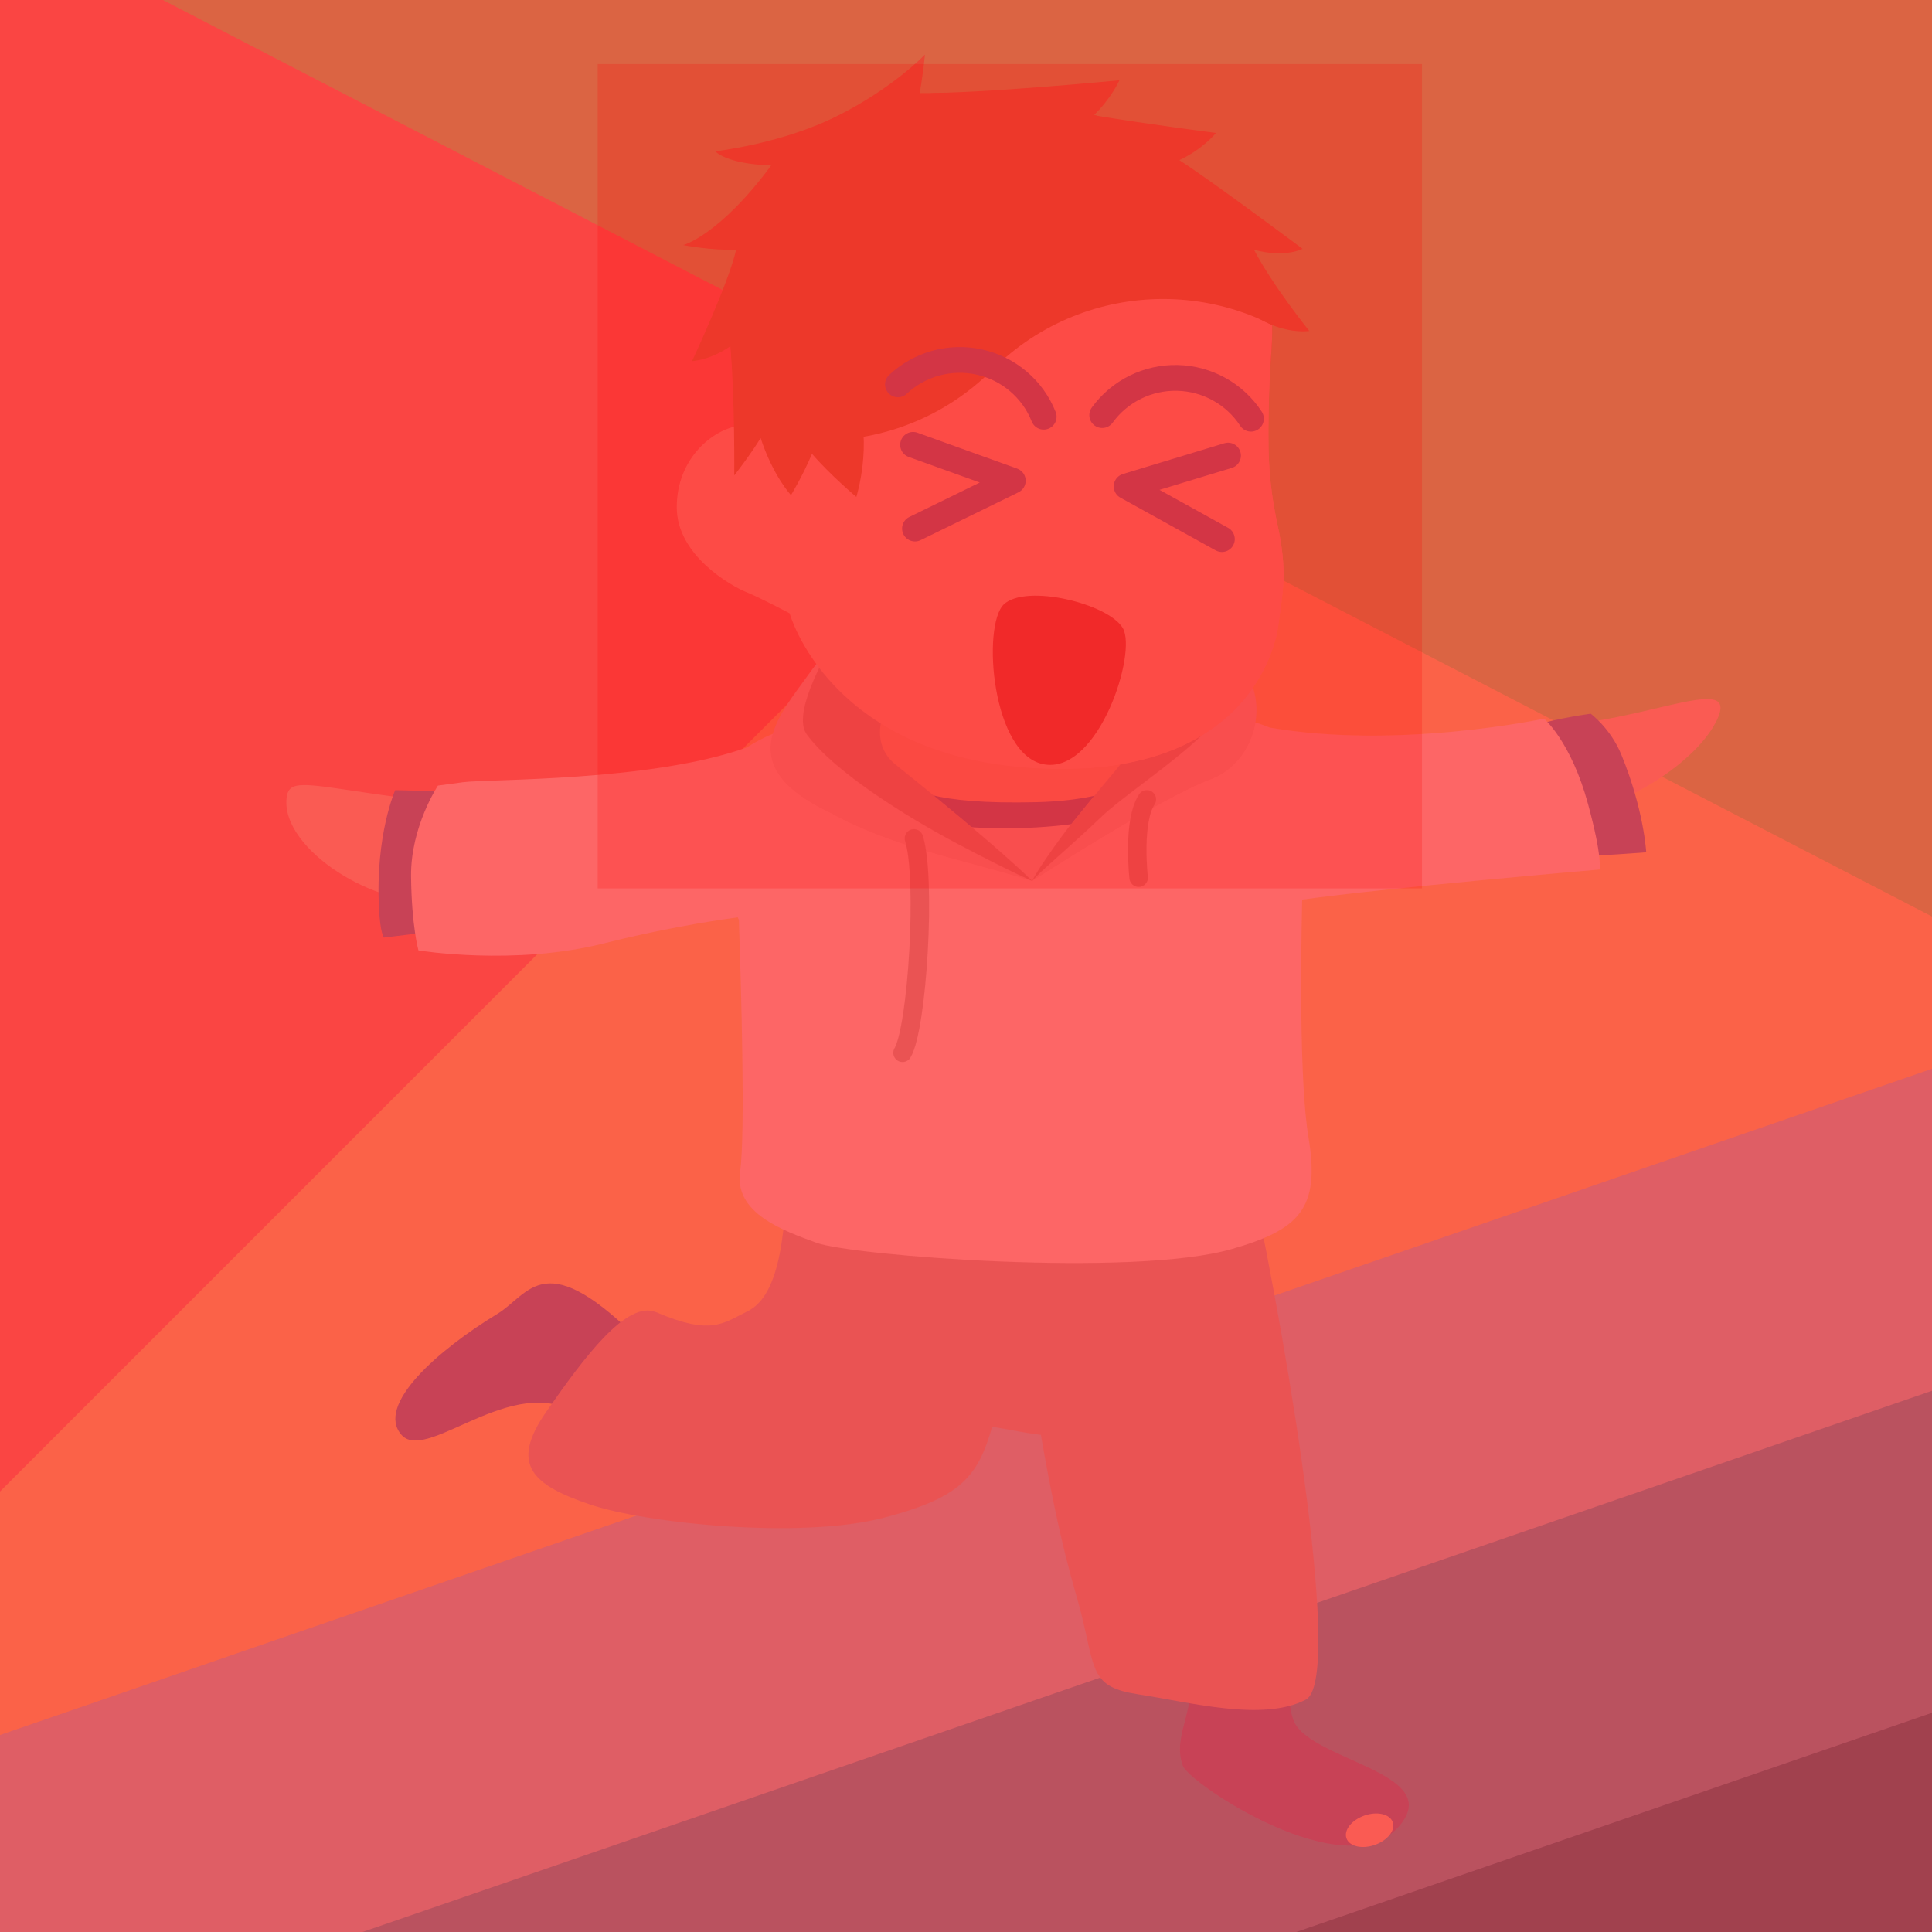
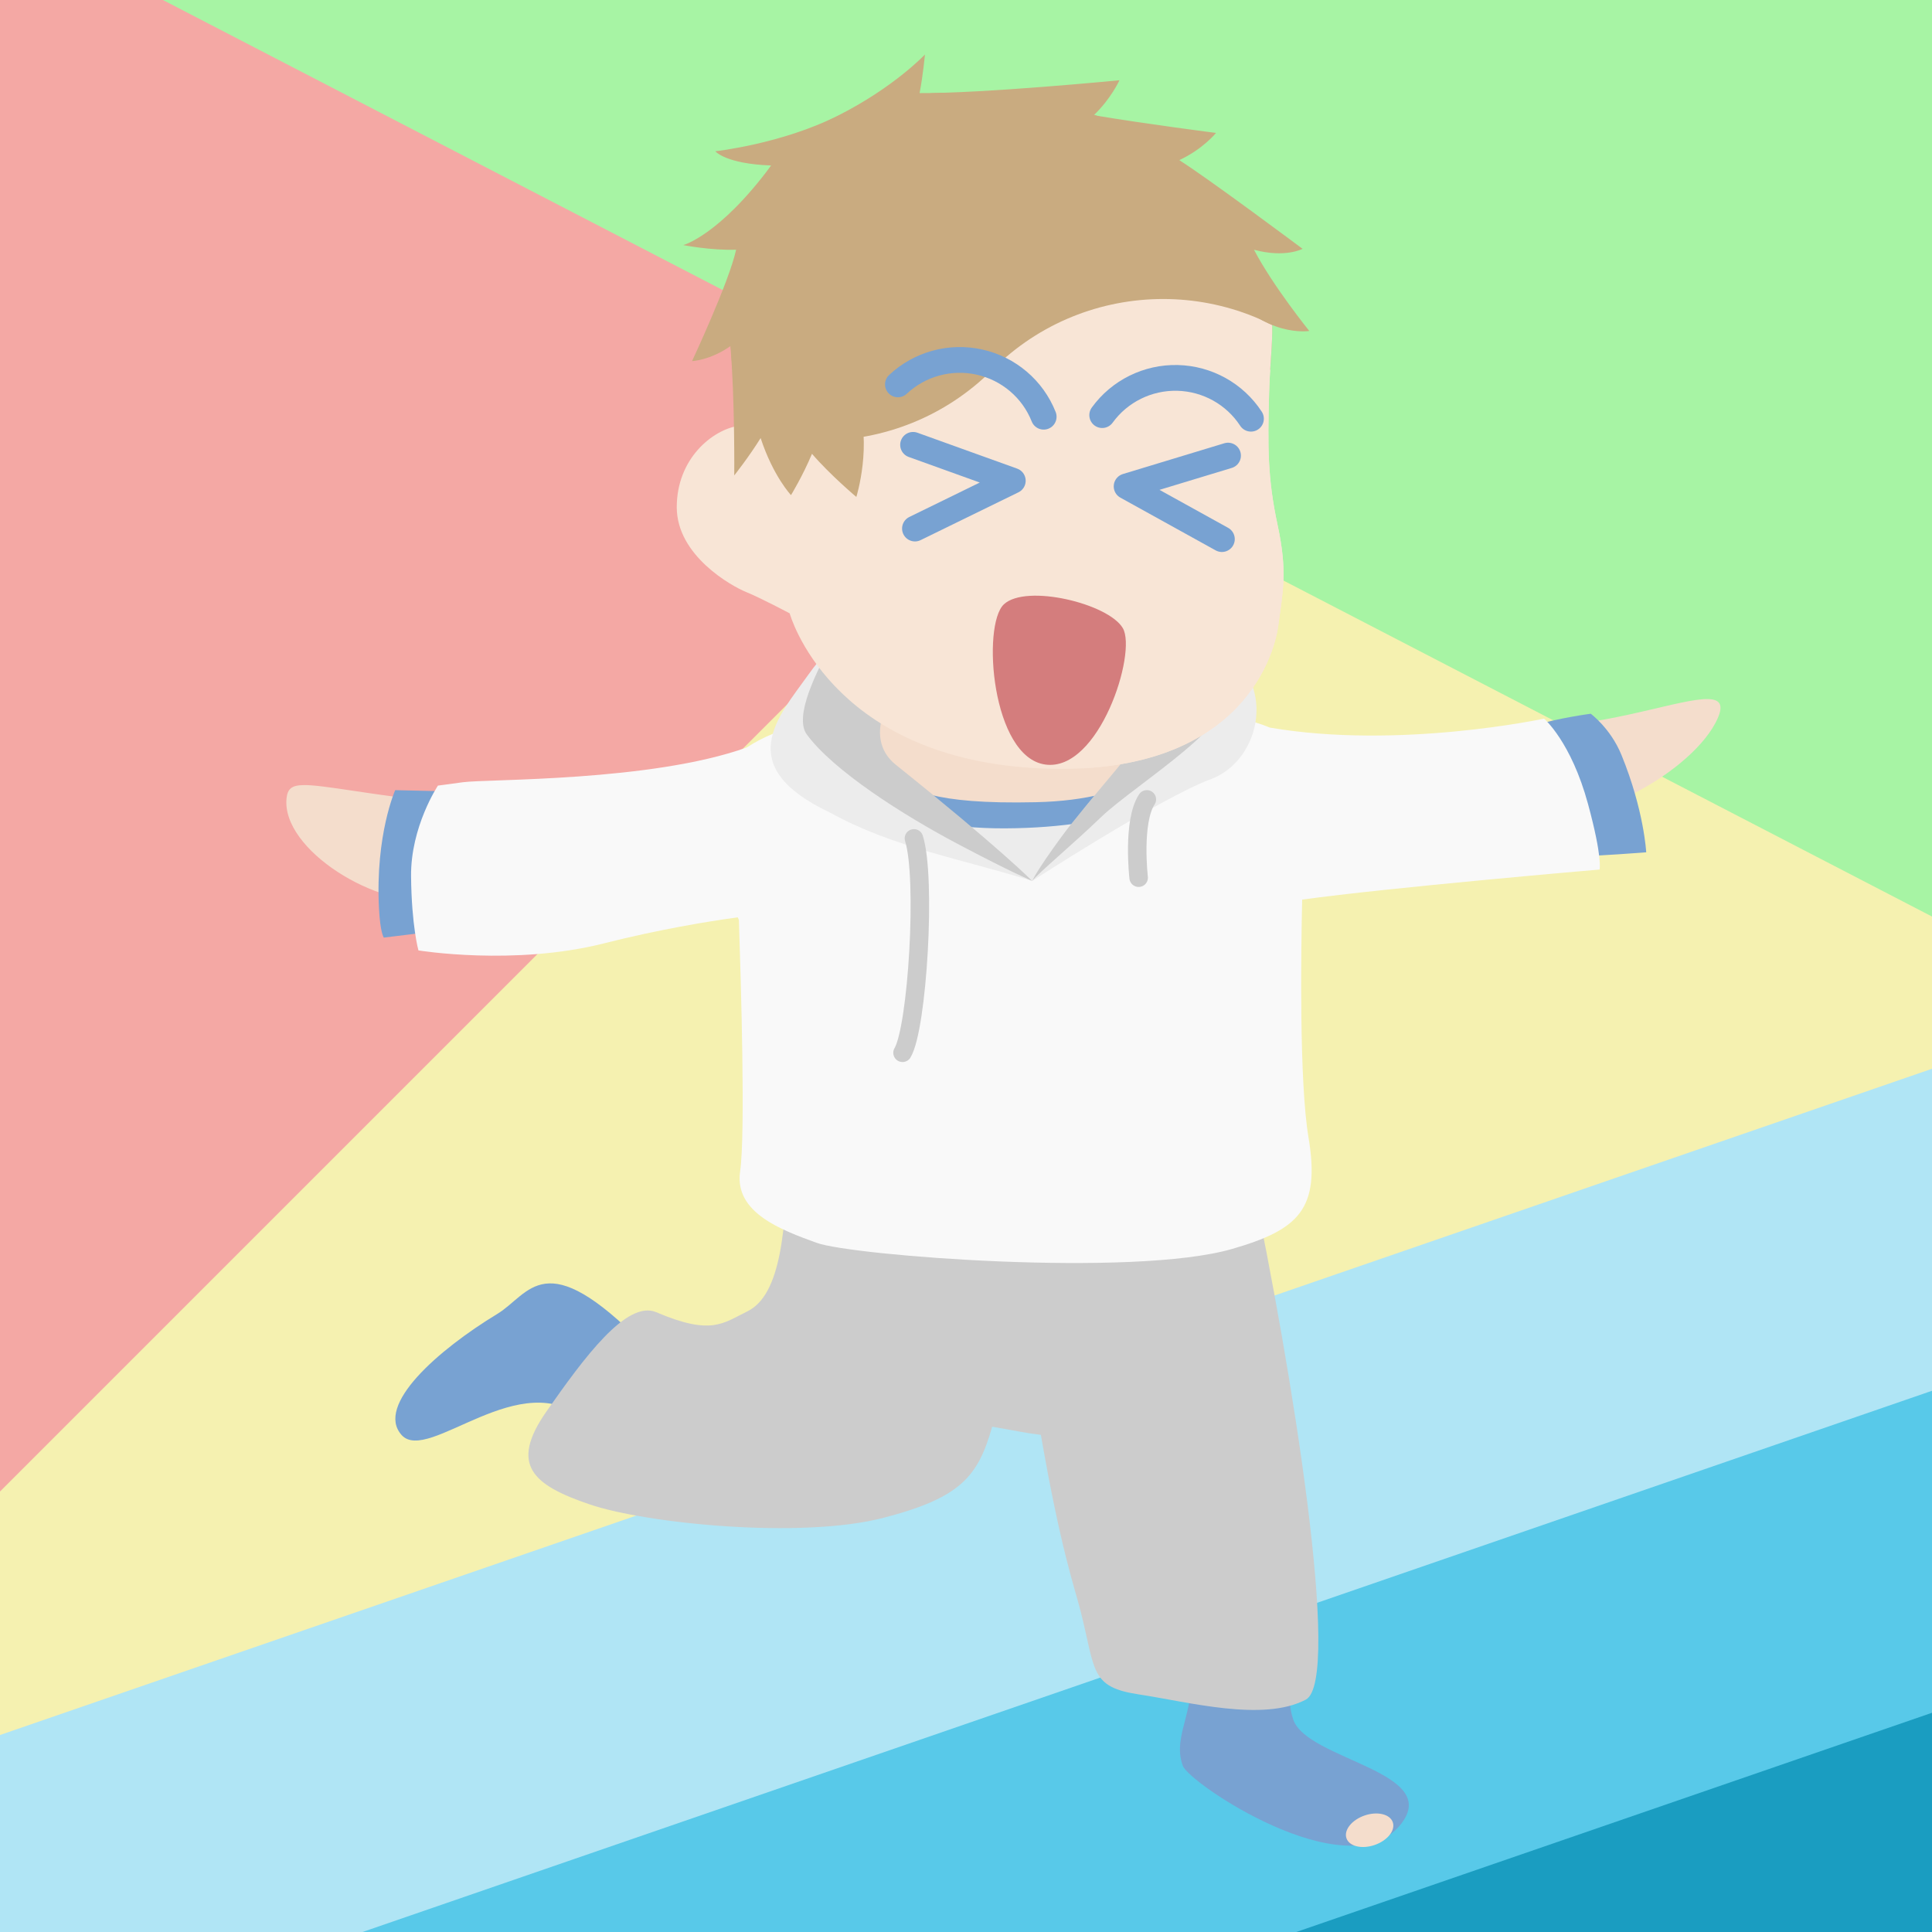
<svg xmlns="http://www.w3.org/2000/svg" width="1200" height="1200" viewBox="0 0 317.5 317.5" version="1.1" id="svg5">
  <defs id="defs2">
    <marker style="overflow:visible" id="Arrow1Lstart" refX="0" refY="0" orient="auto">
      <path transform="matrix(0.8,0,0,0.8,10,0)" style="fill:context-stroke;fill-rule:evenodd;stroke:context-stroke;stroke-width:1pt" d="M 0,0 5,-5 -12.5,0 5,5 Z" id="path18472" />
    </marker>
    <clipPath clipPathUnits="userSpaceOnUse" id="clipPath10705">
      <path id="path10707" style="display:inline;fill:#ffccaa;fill-opacity:0.5;stroke:none;stroke-width:0.4;stroke-opacity:1" d="m 136.359,-5.938 c -5.864,-0.03 -6.385,0.088 -10.936,0.71 -4.55,0.622 -9.012,2.892 -10.353,3.526 -1.341,0.634 -7.818,3.847 -10.987,9.19 -3.169,5.343 -4.755,10.476 -5.599,18.38 -0.845,7.904 1.132,22.327 1.232,22.874 -4.342,0.655 -10.173,5.421 -10.173,13.382 0,7.961 9.018,12.968 11.403,13.937 2.385,0.969 7.154,3.503 7.154,3.503 0,0 6.374,23.287 39.825,25.405 33.451,2.117 39.735,-17.812 40.473,-23.398 0.738,-5.586 1.546,-8.787 -0.106,-16.468 -1.652,-7.681 -1.646,-12.752 -1.405,-21.772 0.242,-9.019 1.795,-13.099 -2.06,-21.982 C 180.972,12.466 175.217,6.194 165.261,0.723 155.305,-4.748 142.223,-5.908 136.359,-5.938 Z" />
    </clipPath>
    <clipPath clipPathUnits="userSpaceOnUse" id="clipPath10709">
      <path id="path10711" style="display:inline;fill:#ffccaa;fill-opacity:0.5;stroke:none;stroke-width:0.4;stroke-opacity:1" d="m 136.359,-5.938 c -5.864,-0.03 -6.385,0.088 -10.936,0.71 -4.55,0.622 -9.012,2.892 -10.353,3.526 -1.341,0.634 -7.818,3.847 -10.987,9.19 -3.169,5.343 -4.755,10.476 -5.599,18.38 -0.845,7.904 1.132,22.327 1.232,22.874 -4.342,0.655 -10.173,5.421 -10.173,13.382 0,7.961 9.018,12.968 11.403,13.937 2.385,0.969 7.154,3.503 7.154,3.503 0,0 6.374,23.287 39.825,25.405 33.451,2.117 39.735,-17.812 40.473,-23.398 0.738,-5.586 1.546,-8.787 -0.106,-16.468 -1.652,-7.681 -1.646,-12.752 -1.405,-21.772 0.242,-9.019 1.795,-13.099 -2.06,-21.982 C 180.972,12.466 175.217,6.194 165.261,0.723 155.305,-4.748 142.223,-5.908 136.359,-5.938 Z" />
    </clipPath>
    <clipPath clipPathUnits="userSpaceOnUse" id="clipPath10713">
      <path id="path10715" style="display:inline;fill:#ffccaa;fill-opacity:0.5;stroke:none;stroke-width:0.4;stroke-opacity:1" d="m 136.359,-5.938 c -5.864,-0.03 -6.385,0.088 -10.936,0.71 -4.55,0.622 -9.012,2.892 -10.353,3.526 -1.341,0.634 -7.818,3.847 -10.987,9.19 -3.169,5.343 -4.755,10.476 -5.599,18.38 -0.845,7.904 1.132,22.327 1.232,22.874 -4.342,0.655 -10.173,5.421 -10.173,13.382 0,7.961 9.018,12.968 11.403,13.937 2.385,0.969 7.154,3.503 7.154,3.503 0,0 6.374,23.287 39.825,25.405 33.451,2.117 39.735,-17.812 40.473,-23.398 0.738,-5.586 1.546,-8.787 -0.106,-16.468 -1.652,-7.681 -1.646,-12.752 -1.405,-21.772 0.242,-9.019 1.795,-13.099 -2.06,-21.982 C 180.972,12.466 175.217,6.194 165.261,0.723 155.305,-4.748 142.223,-5.908 136.359,-5.938 Z" />
    </clipPath>
    <clipPath clipPathUnits="userSpaceOnUse" id="clipPath10717">
      <path id="path10719" style="display:inline;fill:#ffccaa;fill-opacity:0.5;stroke:none;stroke-width:0.4;stroke-opacity:1" d="m 136.359,-5.938 c -5.864,-0.03 -6.385,0.088 -10.936,0.71 -4.55,0.622 -9.012,2.892 -10.353,3.526 -1.341,0.634 -7.818,3.847 -10.987,9.19 -3.169,5.343 -4.755,10.476 -5.599,18.38 -0.845,7.904 1.132,22.327 1.232,22.874 -4.342,0.655 -10.173,5.421 -10.173,13.382 0,7.961 9.018,12.968 11.403,13.937 2.385,0.969 7.154,3.503 7.154,3.503 0,0 6.374,23.287 39.825,25.405 33.451,2.117 39.735,-17.812 40.473,-23.398 0.738,-5.586 1.546,-8.787 -0.106,-16.468 -1.652,-7.681 -1.646,-12.752 -1.405,-21.772 0.242,-9.019 1.795,-13.099 -2.06,-21.982 C 180.972,12.466 175.217,6.194 165.261,0.723 155.305,-4.748 142.223,-5.908 136.359,-5.938 Z" />
    </clipPath>
    <clipPath clipPathUnits="userSpaceOnUse" id="clipPath10721">
      <path id="path10723" style="display:inline;fill:#ffccaa;fill-opacity:0.5;stroke:none;stroke-width:0.4;stroke-opacity:1" d="m 136.359,-5.938 c -5.864,-0.03 -6.385,0.088 -10.936,0.71 -4.55,0.622 -9.012,2.892 -10.353,3.526 -1.341,0.634 -7.818,3.847 -10.987,9.19 -3.169,5.343 -4.755,10.476 -5.599,18.38 -0.845,7.904 1.132,22.327 1.232,22.874 -4.342,0.655 -10.173,5.421 -10.173,13.382 0,7.961 9.018,12.968 11.403,13.937 2.385,0.969 7.154,3.503 7.154,3.503 0,0 6.374,23.287 39.825,25.405 33.451,2.117 39.735,-17.812 40.473,-23.398 0.738,-5.586 1.546,-8.787 -0.106,-16.468 -1.652,-7.681 -1.646,-12.752 -1.405,-21.772 0.242,-9.019 1.795,-13.099 -2.06,-21.982 C 180.972,12.466 175.217,6.194 165.261,0.723 155.305,-4.748 142.223,-5.908 136.359,-5.938 Z" />
    </clipPath>
    <clipPath clipPathUnits="userSpaceOnUse" id="clipPath10725">
      <path id="path10727" style="display:inline;fill:#ffccaa;fill-opacity:0.5;stroke:none;stroke-width:0.4;stroke-opacity:1" d="m 92.222,-100.619 c -4.167,4.125 -4.453,4.577 -7.231,8.235 -2.778,3.657 -4.328,8.417 -4.827,9.814 -0.5,1.397 -2.808,8.248 -1.271,14.268 1.537,6.019 4.046,10.77 9.037,16.956 4.991,6.186 16.588,14.988 17.045,15.303 -2.607,3.533 -3.361,11.026 2.269,16.656 5.629,5.629 15.546,2.793 17.918,1.792 2.371,-1.001 7.536,-2.582 7.536,-2.582 0,0 20.974,11.96 46.124,-10.197 25.15,-22.156 15.502,-40.692 12.074,-45.164 -3.428,-4.472 -5.12,-7.307 -11.719,-11.57 -6.599,-4.263 -10.181,-7.853 -16.388,-14.402 -6.207,-6.549 -7.993,-10.532 -17,-14.087 -9.007,-3.555 -17.512,-3.92 -28.42,-0.749 -10.908,3.171 -20.979,11.601 -25.146,15.727 z" />
    </clipPath>
    <clipPath clipPathUnits="userSpaceOnUse" id="clipPath10729">
      <path id="path10731" style="display:inline;fill:#ffccaa;fill-opacity:0.5;stroke:none;stroke-width:0.4;stroke-opacity:1" d="m 92.222,-100.619 c -4.167,4.125 -4.453,4.577 -7.231,8.235 -2.778,3.657 -4.328,8.417 -4.827,9.814 -0.5,1.397 -2.808,8.248 -1.271,14.268 1.537,6.019 4.046,10.77 9.037,16.956 4.991,6.186 16.588,14.988 17.045,15.303 -2.607,3.533 -3.361,11.026 2.269,16.656 5.629,5.629 15.546,2.793 17.918,1.792 2.371,-1.001 7.536,-2.582 7.536,-2.582 0,0 20.974,11.96 46.124,-10.197 25.15,-22.156 15.502,-40.692 12.074,-45.164 -3.428,-4.472 -5.12,-7.307 -11.719,-11.57 -6.599,-4.263 -10.181,-7.853 -16.388,-14.402 -6.207,-6.549 -7.993,-10.532 -17,-14.087 -9.007,-3.555 -17.512,-3.92 -28.42,-0.749 -10.908,3.171 -20.979,11.601 -25.146,15.727 z" />
    </clipPath>
    <clipPath clipPathUnits="userSpaceOnUse" id="clipPath10733">
      <path id="path10735" style="display:inline;fill:#ffccaa;fill-opacity:0.5;stroke:none;stroke-width:0.4;stroke-opacity:1" d="m 136.359,-5.938 c -5.864,-0.03 -6.385,0.088 -10.936,0.71 -4.55,0.622 -9.012,2.892 -10.353,3.526 -1.341,0.634 -7.818,3.847 -10.987,9.19 -3.169,5.343 -4.755,10.476 -5.599,18.38 -0.845,7.904 1.132,22.327 1.232,22.874 -4.342,0.655 -10.173,5.421 -10.173,13.382 0,7.961 9.018,12.968 11.403,13.937 2.385,0.969 7.154,3.503 7.154,3.503 0,0 6.374,23.287 39.825,25.405 33.451,2.117 39.735,-17.812 40.473,-23.398 0.738,-5.586 1.546,-8.787 -0.106,-16.468 -1.652,-7.681 -1.646,-12.752 -1.405,-21.772 0.242,-9.019 1.795,-13.099 -2.06,-21.982 C 180.972,12.466 175.217,6.194 165.261,0.723 155.305,-4.748 142.223,-5.908 136.359,-5.938 Z" />
    </clipPath>
    <clipPath clipPathUnits="userSpaceOnUse" id="clipPath10737">
      <path id="path10739" style="display:inline;fill:#ffccaa;fill-opacity:0.5;stroke:none;stroke-width:0.4;stroke-opacity:1" d="m 136.359,-5.938 c -5.864,-0.03 -6.385,0.088 -10.936,0.71 -4.55,0.622 -9.012,2.892 -10.353,3.526 -1.341,0.634 -7.818,3.847 -10.987,9.19 -3.169,5.343 -4.755,10.476 -5.599,18.38 -0.845,7.904 1.132,22.327 1.232,22.874 -4.342,0.655 -10.173,5.421 -10.173,13.382 0,7.961 9.018,12.968 11.403,13.937 2.385,0.969 7.154,3.503 7.154,3.503 0,0 6.374,23.287 39.825,25.405 33.451,2.117 39.735,-17.812 40.473,-23.398 0.738,-5.586 1.546,-8.787 -0.106,-16.468 -1.652,-7.681 -1.646,-12.752 -1.405,-21.772 0.242,-9.019 1.795,-13.099 -2.06,-21.982 C 180.972,12.466 175.217,6.194 165.261,0.723 155.305,-4.748 142.223,-5.908 136.359,-5.938 Z" />
    </clipPath>
  </defs>
  <g id="layer2" transform="translate(142.843,48.67639)">
    <rect style="fill:#f5f1b0;fill-opacity:1;stroke-width:5.292;stroke-linecap:round;stroke-linejoin:bevel" id="rect1" width="1058.333" height="1058.333" x="-493.095" y="-493.332" />
    <rect style="fill:#b0e5f5;fill-opacity:1;stroke:none;stroke-width:7.642;stroke-linecap:round;stroke-linejoin:bevel;stroke-dasharray:none;stroke-opacity:1" id="rect148-3" width="1058.333" height="1058.333" x="-456.704" y="-1235.299" transform="rotate(160.9738)" />
    <rect style="fill:#58c9e9;fill-opacity:1;stroke:none;stroke-width:7.642;stroke-linecap:round;stroke-linejoin:bevel;stroke-dasharray:none;stroke-opacity:1" id="rect148-3-1" width="1058.333" height="1058.333" x="-439.454" y="-1285.325" transform="rotate(160.9738)" />
    <rect style="fill:#1a9dc1;fill-opacity:1;stroke:none;stroke-width:7.642;stroke-linecap:round;stroke-linejoin:bevel;stroke-dasharray:none;stroke-opacity:1" id="rect148-3-1-2" width="1058.333" height="1058.333" x="-422.203" y="-1335.351" transform="rotate(160.9738)" />
    <rect style="fill:#f4a8a4;fill-opacity:1;stroke:none;stroke-width:6.123;stroke-linecap:round;stroke-linejoin:bevel;stroke-dasharray:none;stroke-opacity:1" id="rect152" width="1058.333" height="1058.333" x="-721.466" y="-1020.438" rx="0" ry="0" transform="rotate(-45)" />
    <rect style="fill:#a7f4a4;fill-opacity:1;stroke:none;stroke-width:11.699;stroke-linecap:round;stroke-linejoin:bevel;stroke-dasharray:none;stroke-opacity:1" id="rect56" width="1058.333" height="1058.333" x="-388.368" y="-1048.159" transform="rotate(27.38804)" />
  </g>
  <g id="layer1" transform="translate(21.67363,21.23175)" style="display:inline">
    <g id="layer10" transform="translate(121.1694,27.44464)" style="display:inline">
      <path style="fill:#78a2d2;fill-opacity:1;stroke:none;stroke-width:3.072;stroke-linecap:round;stroke-linejoin:bevel;stroke-opacity:1" d="m 52.577,222.968 c 1.857,8.866 -2.991,13.265 -1.037,18.544 1.074,2.903 26.89,20.227 35.629,9.843 7.493,-8.902 -15.243,-10.739 -17.496,-17.477 -3.055,-9.139 6.467,-21.735 -2.771,-20.902 -6.452,0.582 -16.115,1.445 -16.115,1.445 z" id="path36" />
      <ellipse style="fill:#f4ddcc;fill-opacity:1;stroke:none;stroke-width:3.331;stroke-linecap:round;stroke-linejoin:bevel;stroke-dasharray:none;stroke-opacity:1" id="path39" transform="rotate(-19.1119)" ry="2.56" rx="4.028" cy="265.131" cx="-4.837" />
      <path style="fill:#78a2d2;fill-opacity:1;stroke:none;stroke-width:3.072;stroke-linecap:round;stroke-linejoin:bevel;stroke-opacity:1" d="m -37.042,172.315 c -16.384,-16.735 -18.695,-8.329 -24.085,-5.059 -9.759,5.92 -20.072,15.014 -15.722,19.889 4.357,4.881 19.68,-11.83 30.246,-2.338 3.558,3.197 9.56,-12.492 9.56,-12.492 z" id="path35" />
    </g>
    <g id="layer8" transform="translate(121.1694,27.44464)" style="display:inline">
      <path id="path30" style="fill:#f4ddcc;fill-opacity:1;stroke:none;stroke-width:3.072;stroke-linecap:round;stroke-linejoin:bevel;stroke-opacity:1" d="m 5.816,60.255 c 1.08,8.802 -9.816,13.829 -9.816,13.829 0,0 2.285,11.785 27.936,13.306 16.39,0.972 23.253,-12.903 23.253,-12.903 0,0 -3.978,-2.334 -10.575,-8.28 C 30.016,60.261 5.816,60.255 5.816,60.255 Z M 137.915,66.208 c -4.499,-0.153 -16.02,4.303 -28.023,4.569 0,0 1.73,5.636 3.669,11.66 1.939,6.024 20.816,-3.373 25.522,-12.336 1.471,-2.801 0.876,-3.823 -1.169,-3.892 z M -92.936,80.342 c -2.004,0.025 -2.654,0.638 -2.816,2.174 -0.883,8.376 14.894,18.287 25.034,16.732 10.139,-1.555 1.633,-15.695 3.075,-15.695 -14.854,-1.664 -21.952,-3.253 -25.292,-3.211 z" />
    </g>
    <path id="path33" style="display:inline;fill:#cccccc;fill-opacity:1;stroke:none;stroke-width:3.072;stroke-linecap:round;stroke-linejoin:bevel;stroke-opacity:1" d="m 107.882,167.889 c -0.456,12.662 -1.087,23.647 -6.781,26.411 -3.972,1.928 -5.852,3.985 -14.928,0.114 -4.85,-2.069 -11.887,7.504 -18.052,16.322 -6.164,8.817 -2.165,12.093 7.069,15.247 9.234,3.154 34.768,5.755 48.375,2.208 12.679,-3.305 15.488,-6.785 17.81,-14.956 4.021,0.667 5.124,0.991 8.008,1.334 3.25,18.796 5.554,25.115 6.538,29.008 2.468,9.767 1.518,12.437 9.567,13.648 8.05,1.211 20.402,4.569 27.432,0.855 6.026,-3.184 -2.452,-55.034 -8.93,-85.763 z" />
    <g id="layer7" style="display:inline">
      <path style="display:inline;fill:#ececec;fill-opacity:1;stroke-width:3.072;stroke-linecap:round;stroke-linejoin:bevel" d="m 118.401,104.611 c 20.79,7.52 16.872,6.86 24.739,8.075 7.868,1.215 28.345,-7.455 28.345,-7.455 0,0 6.354,16.525 -6.873,19.822 -13.227,3.297 -33.89,5.083 -42.169,-0.814 -8.279,-5.897 -4.042,-19.629 -4.042,-19.629 z" id="path17" />
      <path style="fill:#78a2d2;fill-opacity:1;stroke:none;stroke-width:3.245;stroke-linecap:round;stroke-linejoin:bevel;stroke-opacity:1" d="m 118.074,101.815 c -1.251,3.42 -2.136,3.068 -0.345,4.52 1.79,1.452 6.513,8.648 25.786,8.563 19.273,-0.085 29.056,-5.606 28.654,-7.376 -0.402,-1.77 -1.828,-4.132 -1.828,-4.132 0,0 -4.547,6.827 -21.788,7.211 -17.241,0.385 -20.414,-2.102 -25.4,-4.568 -4.986,-2.466 -5.079,-4.217 -5.079,-4.217 z" id="path50" />
      <path style="fill:#78a2d2;fill-opacity:1;stroke:none;stroke-width:3.245;stroke-linecap:round;stroke-linejoin:bevel;stroke-opacity:1" d="m 239.742,96.061 c 0,0 -5.567,0.74 -9.505,1.993 0,0 2.435,21.628 5.647,21.541 4.901,-0.133 12.977,-0.76 12.977,-0.76 0,0 -0.351,-6.919 -4.072,-16.008 -1.795,-4.385 -5.048,-6.766 -5.048,-6.766 z" id="path28" />
      <path style="fill:#78a2d2;fill-opacity:1;stroke:none;stroke-width:3.245;stroke-linecap:round;stroke-linejoin:bevel;stroke-opacity:1" d="m 43.272,108.621 c 0,0 -3.27,7.307 -2.669,19.343 0.208,4.165 0.785,4.803 0.792,4.885 0.008,-9.5e-4 8.861,-1.103 11.944,-1.374 3.084,-0.271 1.855,-22.698 1.855,-22.698 -3.968,0.086 -7.978,-0.088 -11.922,-0.156 z" id="path51" />
    </g>
    <g id="layer6" transform="translate(121.1694,27.44464)" style="display:inline">
      <path id="path21" style="fill:#f9f9f9;fill-opacity:1;stroke-width:3.072;stroke-linecap:round;stroke-linejoin:bevel" d="m 56.196,68.923 c -6.973,-0.105 -29.408,27.172 -29.408,27.172 0,0 -5.146,-5.112 -30.187,-24.001 -4.285,-3.232 -11.555,-1.312 -16.727,2.068 -15.79,5.643 -42.544,5.159 -46.64,5.711 l -4.107,0.554 c 0,0 -4.498,6.749 -4.417,14.901 0.08,8.152 1.212,12.184 1.212,12.184 0,0 15.736,2.585 30.513,-1.164 9.042,-2.294 17.067,-3.599 21.961,-4.273 0.065,0.143 0.124,0.282 0.191,0.426 0.342,10.448 1.094,35.152 0.197,41.359 -0.979,6.778 6.871,9.633 12.608,11.717 5.736,2.084 51.922,5.72 68.259,0.992 10.955,-3.171 14.514,-6.539 12.541,-18.329 -1.526,-9.121 -1.242,-30.11 -1.041,-39.076 14.01,-1.957 48.873,-4.942 48.873,-4.942 0,0 0.527,-1.864 -1.897,-10.777 -2.787,-10.245 -7.221,-14.023 -7.221,-14.023 0,0 -23.838,5.115 -45.059,1.473 -2.927,-1.223 -6.366,-1.924 -9.652,-1.974 z" />
      <path id="path16" style="fill:#ececec;fill-opacity:1;stroke-width:3.072;stroke-linecap:round;stroke-linejoin:bevel" d="M 6.62,48.275 C 5.524,48.153 4.247,48.646 2.775,50.107 c -6.729,6.68 -8.112,5.539 -12.88,12.236 -4.768,6.697 -12.476,14.874 3.603,22.486 10.385,5.78 22.271,7.794 33.281,11.271 C 14.708,85.885 -4.494,72.816 -2.335,68.116 -0.176,63.417 19.21,61.726 19.21,61.726 c 0,0 -8.675,-13.015 -12.59,-13.451 z M 26.779,96.1 c -4.1e-4,6.2e-4 -8.4e-4,9.8e-4 -0.001,0.002 l 0.002,-9.5e-4 2e-5,-6e-4 c 0.005,-0.004 21.133,-13.693 29.383,-16.74 8.252,-3.048 11.271,-16.445 0.751,-22.104 -10.52,-5.659 -28.837,-0.087 -29.924,2.713 -1.087,2.8 19.884,6.116 19.498,10.397 -0.386,4.28 -4.298,2.79 -19.709,25.735 z" />
      <path style="fill:none;fill-opacity:1;stroke:#cccccc;stroke-width:3.042;stroke-linecap:round;stroke-linejoin:bevel;stroke-dasharray:none;stroke-opacity:1" d="m 45.627,82.692 c -2.406,3.643 -1.347,12.869 -1.347,12.869" id="path38" />
      <path style="fill:none;fill-opacity:1;stroke:#cccccc;stroke-width:3.042;stroke-linecap:round;stroke-linejoin:bevel;stroke-dasharray:none;stroke-opacity:1" d="m 7.352,89.102 c 2.065,6.466 0.575,31.136 -1.875,35.232" id="path37" />
      <path id="path19" style="fill:#cccccc;fill-opacity:1;stroke-width:3.072;stroke-linecap:round;stroke-linejoin:bevel" d="m -5.846,56.473 c -2.848,5.251 -6.573,12.612 -4.398,15.565 4.388,5.957 15.778,13.21 24.763,17.962 8.985,4.752 12.27,6.094 12.27,6.094 0,0 -5.432,-5.486 -22.425,-19.098 C -1.321,72.441 3.292,63.878 9.112,60.694 11.757,59.248 -5.846,56.473 -5.846,56.473 Z M 39.873,58.368 c -0.85,0.015 -1.564,0.145 -2.091,0.41 -3.371,1.698 -5.246,3.47 -0.525,5.947 4.721,2.477 9.622,3.437 8.983,5.546 -0.639,2.109 -10.554,12.969 -14.71,18.655 -4.14,5.664 -4.737,7.155 -4.737,7.155 1.077,-1.359 6.321,-5.684 11.401,-10.556 C 43.635,80.307 62.724,68.716 57.459,64.827 53.016,61.546 44.462,58.286 39.873,58.368 Z" />
    </g>
    <g id="layer3" transform="translate(-21.67363,-21.23175)" style="display:inline">
      <rect style="fill:#f8e5d6;fill-opacity:1;stroke-width:7.264;stroke-linecap:square;stroke-linejoin:round;paint-order:stroke fill markers;stop-color:#000000" id="rect6807" width="135.467" height="67.733" x="73.685" y="39.527" clip-path="url(#clipPath10737)" transform="translate(21.67363,21.23175)" />
      <rect style="display:inline;fill:#c9ab80;fill-opacity:1;stroke-width:7.264;stroke-linecap:square;stroke-linejoin:round;paint-order:stroke fill markers;stop-color:#000000" id="rect6807-6" width="135.467" height="67.733" x="73.685" y="-28.206" clip-path="url(#clipPath10733)" transform="translate(21.67363,21.23175)" />
      <circle style="fill:#c9ab80;fill-opacity:1;stroke-width:6.79;stroke-linecap:square;stroke-linejoin:round;paint-order:stroke fill markers;stop-color:#000000" id="path957" cx="88.27" cy="-72.048" r="39.677" transform="rotate(45,-14.79217,36.77826)" clip-path="url(#clipPath10729)" />
      <circle style="fill:#f8e5d6;fill-opacity:1;stroke-width:6.79;stroke-linecap:square;stroke-linejoin:round;paint-order:stroke fill markers;stop-color:#000000" id="path957-3" cx="167.625" cy="-72.048" r="39.677" transform="rotate(45,-14.79217,36.77826)" clip-path="url(#clipPath10725)" />
      <path style="fill:none;fill-opacity:1;stroke:#78a2d2;stroke-width:4.233;stroke-linecap:round;stroke-linejoin:round;stroke-miterlimit:4;stroke-dasharray:none;stroke-opacity:1;paint-order:stroke fill markers;stop-color:#000000" id="path10410-7" d="m 159.459,46.989 a 14.817,14.74 0 0 1 12.38,-6.117 14.817,14.74 0 0 1 12.067,6.707" clip-path="url(#clipPath10721)" transform="translate(21.67363,21.23175)" />
      <path style="fill:none;fill-opacity:1;stroke:#78a2d2;stroke-width:4.233;stroke-linecap:round;stroke-linejoin:round;stroke-miterlimit:4;stroke-dasharray:none;stroke-opacity:1;paint-order:stroke fill markers;stop-color:#000000" id="path10410-7-5" d="m 125.887,41.94 a 14.817,14.74 0 0 1 13.395,-3.669 14.817,14.74 0 0 1 10.561,8.981" clip-path="url(#clipPath10717)" transform="translate(21.67363,21.23175)" />
      <path style="fill:none;stroke:#78a2d2;stroke-width:4.233;stroke-linecap:round;stroke-linejoin:round;stroke-miterlimit:4;stroke-dasharray:none;stroke-opacity:1" d="m 128.378,51.872 16.389,5.899 -16.079,7.859" id="path19015" clip-path="url(#clipPath10713)" transform="translate(21.67363,21.23175)" />
      <path style="fill:none;stroke:#78a2d2;stroke-width:4.233;stroke-linecap:round;stroke-linejoin:round;stroke-miterlimit:4;stroke-dasharray:none;stroke-opacity:1" d="m 180.139,53.639 -16.668,5.058 15.658,8.666" id="path19015-3" clip-path="url(#clipPath10709)" transform="translate(21.67363,21.23175)" />
      <path style="fill:#d47d7d;fill-opacity:1;stroke:none;stroke-width:0.529px;stroke-linecap:butt;stroke-linejoin:miter;stroke-opacity:1" d="m 143.311,78.073 c -3.663,3.393 -2.031,25.136 6.81,26.34 8.841,1.204 15.08,-18.377 12.73,-22.413 -2.35,-4.035 -15.877,-7.32 -19.54,-3.927 z" id="path19499" clip-path="url(#clipPath10705)" transform="translate(21.67363,21.23175)" />
      <path id="path1" style="display:inline;fill:#c9ab80;fill-opacity:1;stroke-width:2.672;stroke-linecap:round;stroke-linejoin:bevel" d="m 130.327,-12.274 c 0,0 -5.029,5.365 -14.269,10.033 -9.24,4.668 -20.18,5.868 -20.18,5.868 0,0 1.675,2.069 9.184,2.335 C 96.513,17.5 90.609,19.046 90.609,19.046 c 0,0 4.564,0.899 8.689,0.757 -1.147,5.288 -7.244,18.312 -7.244,18.312 0,0 2.983,-0.13 6.308,-2.465 0.742,8.82 0.629,21.249 0.629,21.249 0,0 2.381,-2.995 4.336,-6.139 2.075,6.302 4.99,9.374 4.99,9.374 0,0 1.909,-3.111 3.45,-6.788 2.952,3.439 7.288,7.09 7.288,7.09 0,0 2.723,-8.647 0.066,-16.04 0,0 -2.808,0.299 -5.458,1.081 -0.038,-0.681 -0.163,-1.306 -0.408,-1.846 -1.175,-2.585 -4.442,-3.197 -7.247,-3.201 -2.475,-0.004 -4.59,0.464 -4.59,0.464 0.039,0.532 0.09,1.049 0.145,1.559 -1.105,0.008 -2.817,-5.812 -3.119,-6.863 0.984,-0.701 1.995,-1.585 2.967,-2.73 3.966,-4.668 -0.95,-11.953 -1.74,-13.068 1.957,-0.099 3.78,-0.449 4.919,-1.268 3.287,-2.364 1.93,-11.705 1.667,-13.342 1.596,0.044 3.334,0.06 5.408,-0.007 11.938,-0.384 3.87,-6.21 3.241,-6.652 0.68,0.106 12.177,1.866 13.451,-0.64 0.356,-0.7 0.659,-1.775 0.919,-2.959 3.407,1.97 14.296,7.885 21.127,6.778 2.821,-0.457 5.108,-1.783 6.906,-3.31 -0.457,2.035 -1.051,7.666 6.392,8.229 2.417,0.183 4.563,-0.165 6.424,-0.763 1.182,2.845 7.702,11.034 7.702,11.034 0.968,0.589 1.889,1.08 2.768,1.497 -0.696,3.252 -1.172,7.549 -1.172,7.549 6.708,8.462 14.065,7.217 14.065,7.217 0,0 -5.976,-7.395 -9.082,-13.341 5.158,1.388 7.982,-0.156 7.982,-0.156 0,0 -15.653,-11.687 -20.266,-14.573 3.883,-1.795 6.043,-4.472 6.043,-4.472 0,0 -11.321,-1.441 -20.089,-2.91 2.842,-2.712 4.218,-5.746 4.218,-5.746 0,0 -22.53,2.192 -32.844,2.108 0.58,-3.002 0.877,-6.339 0.877,-6.339 z" transform="translate(21.67363,21.23175)" />
    </g>
  </g>
  <g id="layer11" transform="translate(142.843,48.67639)" style="display:none">
    <path id="path41" style="fill:#ececec;stroke-width:6.491;stroke-linecap:round;stroke-linejoin:bevel" d="M 172.707,-29.238 C 211.723,7.841 137.874,71.919 108.362,24.381 83.22,-14.441 139.565,-71.514 172.707,-29.238 Z" />
    <path id="path42" style="color:#000000;fill:#888888;fill-opacity:1;stroke-width:1.221;stroke-linecap:round;stroke-linejoin:bevel;-inkscape-stroke:none" d="m 120.659,-10.321 a 3.245,3.245 0 0 0 -2.963,2.614 3.245,3.245 0 0 0 2.561,3.809 c 9.399,1.842 14.279,2.952 16.752,3.586 -1.367,3.212 -4.253,9.938 -10.437,24.128 a 3.245,3.245 0 0 0 1.679,4.274 3.245,3.245 0 0 0 4.271,-1.679 c 9.395,-21.556 11.619,-26.916 11.619,-26.916 a 3.245,3.245 0 0 0 -0.478,-3.289 3.245,3.245 0 0 0 -0.586,-0.943 c 0,0 -0.456,-0.431 -0.617,-0.539 -0.161,-0.109 -0.29,-0.178 -0.408,-0.238 -0.237,-0.119 -0.442,-0.199 -0.704,-0.293 -0.524,-0.188 -1.273,-0.417 -2.609,-0.761 -2.67,-0.688 -7.655,-1.822 -17.235,-3.699 a 3.245,3.245 0 0 0 -0.846,-0.053 z" />
  </g>
  <g id="g49" transform="matrix(1.346712,-0.1556262,0.1556262,1.346712,-88.38318,-40.33268)" style="display:none">
    <path style="display:inline;fill:#78a2d2;fill-opacity:1;stroke:none;stroke-width:10.74;stroke-linecap:round;stroke-linejoin:bevel;stroke-dasharray:none;stroke-opacity:1" d="m 232.263,216.943 c -18.831,22.507 -18.376,24.73 -18.376,24.73 l 10.658,5.404 19.296,-23.293 z" id="path44" />
    <path style="fill:#78a2d2;fill-opacity:1;stroke:none;stroke-width:10.74;stroke-linecap:round;stroke-linejoin:bevel;stroke-dasharray:none;stroke-opacity:1" d="m 259.811,239.416 c -25.649,14.258 -26.022,16.497 -26.022,16.497 l 8.012,8.866 26.365,-14.826 z" id="path44-8" />
    <path style="fill:#78a2d2;fill-opacity:1;stroke:none;stroke-width:10.74;stroke-linecap:round;stroke-linejoin:bevel;stroke-dasharray:none;stroke-opacity:1" d="m 270.109,278.579 c -28.971,-4.677 -30.649,-3.149 -30.649,-3.149 l 0.805,11.923 29.884,4.674 z" id="path44-0" />
  </g>
  <g id="layer5" style="display:none" transform="translate(142.843,48.67639)">
    <g id="g47" transform="matrix(1.74534,0,0,1.74534,-282.5002,54.65189)">
      <text xml:space="preserve" style="font-weight:900;font-size:22.451px;line-height:1;font-family:'M+ 1c';-inkscape-font-specification:'M+ 1c Heavy';fill:#d47d7d;fill-opacity:1;stroke:#d47d7d;stroke-width:5.797;stroke-linecap:round;stroke-linejoin:bevel;stroke-dasharray:none;stroke-opacity:1" x="237.349" y="66.658" id="text38-6-9" transform="rotate(-15)">
        <tspan style="fill:#d47d7d;fill-opacity:1;stroke:#d47d7d;stroke-width:5.797;stroke-dasharray:none;stroke-opacity:1" x="237.349" y="66.658" id="tspan39-1-6">DAME</tspan>
        <tspan style="fill:#d47d7d;fill-opacity:1;stroke:#d47d7d;stroke-width:5.797;stroke-dasharray:none;stroke-opacity:1" x="237.349" y="89.109" id="tspan43-4">DAYO</tspan>
      </text>
      <text xml:space="preserve" style="font-weight:900;font-size:22.451px;line-height:1;font-family:'M+ 1c';-inkscape-font-specification:'M+ 1c Heavy';fill:none;fill-opacity:1;stroke:#f2ee52;stroke-width:1.671;stroke-linecap:round;stroke-linejoin:bevel;stroke-dasharray:none;stroke-opacity:1" x="237.349" y="66.658" id="text38-6" transform="rotate(-15)">
        <tspan style="fill:none;stroke:#f2ee52;stroke-width:1.671;stroke-dasharray:none;stroke-opacity:1" x="237.349" y="66.658" id="tspan39-1">DAME</tspan>
        <tspan style="fill:none;stroke:#f2ee52;stroke-width:1.671;stroke-dasharray:none;stroke-opacity:1" x="237.349" y="89.109" id="tspan43">DAYO</tspan>
      </text>
    </g>
    <g id="g43" transform="matrix(1.644286,-0.06194173,0.06194173,1.644286,-558.098,103.5759)">
      <text xml:space="preserve" style="font-weight:900;font-size:20.492px;line-height:1;font-family:'M+ 1c';-inkscape-font-specification:'M+ 1c Heavy';fill:none;fill-opacity:1;stroke:#78a2d2;stroke-width:5.292;stroke-linecap:round;stroke-linejoin:bevel;stroke-dasharray:none;stroke-opacity:1" x="200.315" y="-31.666" id="text38-1" transform="rotate(15)">
        <tspan id="tspan38-1" style="fill:none;fill-opacity:1;stroke:#78a2d2;stroke-width:5.292;stroke-dasharray:none;stroke-opacity:1" x="200.315" y="-31.666">GIRIGIRI</tspan>
        <tspan style="fill:none;fill-opacity:1;stroke:#78a2d2;stroke-width:5.292;stroke-dasharray:none;stroke-opacity:1" x="200.315" y="-11.174" id="tspan39-7">SAFE!</tspan>
      </text>
      <rect style="fill:#b3b3b3;fill-opacity:1;stroke-width:2.672;stroke-linecap:round;stroke-linejoin:bevel" id="rect17" width="0.441" height="0.094" x="211.171" y="65.782" />
      <text xml:space="preserve" style="font-weight:900;font-size:20.492px;line-height:1;font-family:'M+ 1c';-inkscape-font-specification:'M+ 1c Heavy';fill:none;fill-opacity:1;stroke:#f2ee52;stroke-width:1.525;stroke-linecap:round;stroke-linejoin:bevel;stroke-dasharray:none;stroke-opacity:1" x="200.315" y="-31.666" id="text38" transform="rotate(15)">
        <tspan id="tspan38" style="fill:none;stroke:#f2ee52;stroke-width:1.525;stroke-dasharray:none;stroke-opacity:1" x="200.315" y="-31.666">GIRIGIRI</tspan>
        <tspan style="fill:none;stroke:#f2ee52;stroke-width:1.525;stroke-dasharray:none;stroke-opacity:1" x="200.315" y="-11.174" id="tspan39">SAFE!</tspan>
      </text>
    </g>
  </g>
-   <g id="layer13" style="display:inline" transform="translate(142.843,48.67639)">
+   <g id="layer13" style="display:none" transform="translate(142.843,48.67639)">
    <rect style="display:inline;fill:#ff0000;fill-opacity:0.2;stroke:none;stroke-width:32.189;stroke-linecap:round;stroke-linejoin:bevel;stroke-dasharray:none;stroke-opacity:1" id="3840x2160" width="571.5" height="1016" x="-404.648" y="-484.889" transform="rotate(-90)" />
    <rect style="display:inline;fill:#ff0000;fill-opacity:0.2;stroke:none;stroke-width:26.824;stroke-linecap:round;stroke-linejoin:bevel;stroke-dasharray:none;stroke-opacity:1" id="2400x2400" width="635" height="635" x="-432.915" y="-294.389" transform="rotate(-90)" />
    <rect style="display:inline;fill:#ff0000;fill-opacity:0.2;stroke:none;stroke-width:22.62;stroke-linecap:round;stroke-linejoin:bevel;stroke-dasharray:none;stroke-opacity:1" id="2560x1600" width="423.333" height="677.333" x="-322.228" y="-315.555" transform="rotate(-90)" />
    <rect style="display:inline;fill:#ff0000;fill-opacity:0.2;stroke:none;stroke-width:4.97;stroke-linecap:round;stroke-linejoin:bevel;stroke-dasharray:none;stroke-opacity:1" id="1920x1200" width="508" height="317.5" x="-240.971" y="-48.676" />
    <rect style="display:inline;fill:#ff0000;fill-opacity:0.2;stroke:none;stroke-width:5.722;stroke-linecap:round;stroke-linejoin:bevel;stroke-dasharray:none;stroke-opacity:1" id="512x512" width="135.467" height="135.467" x="-97.319" y="-44.622" transform="rotate(-90)" />
  </g>
</svg>
